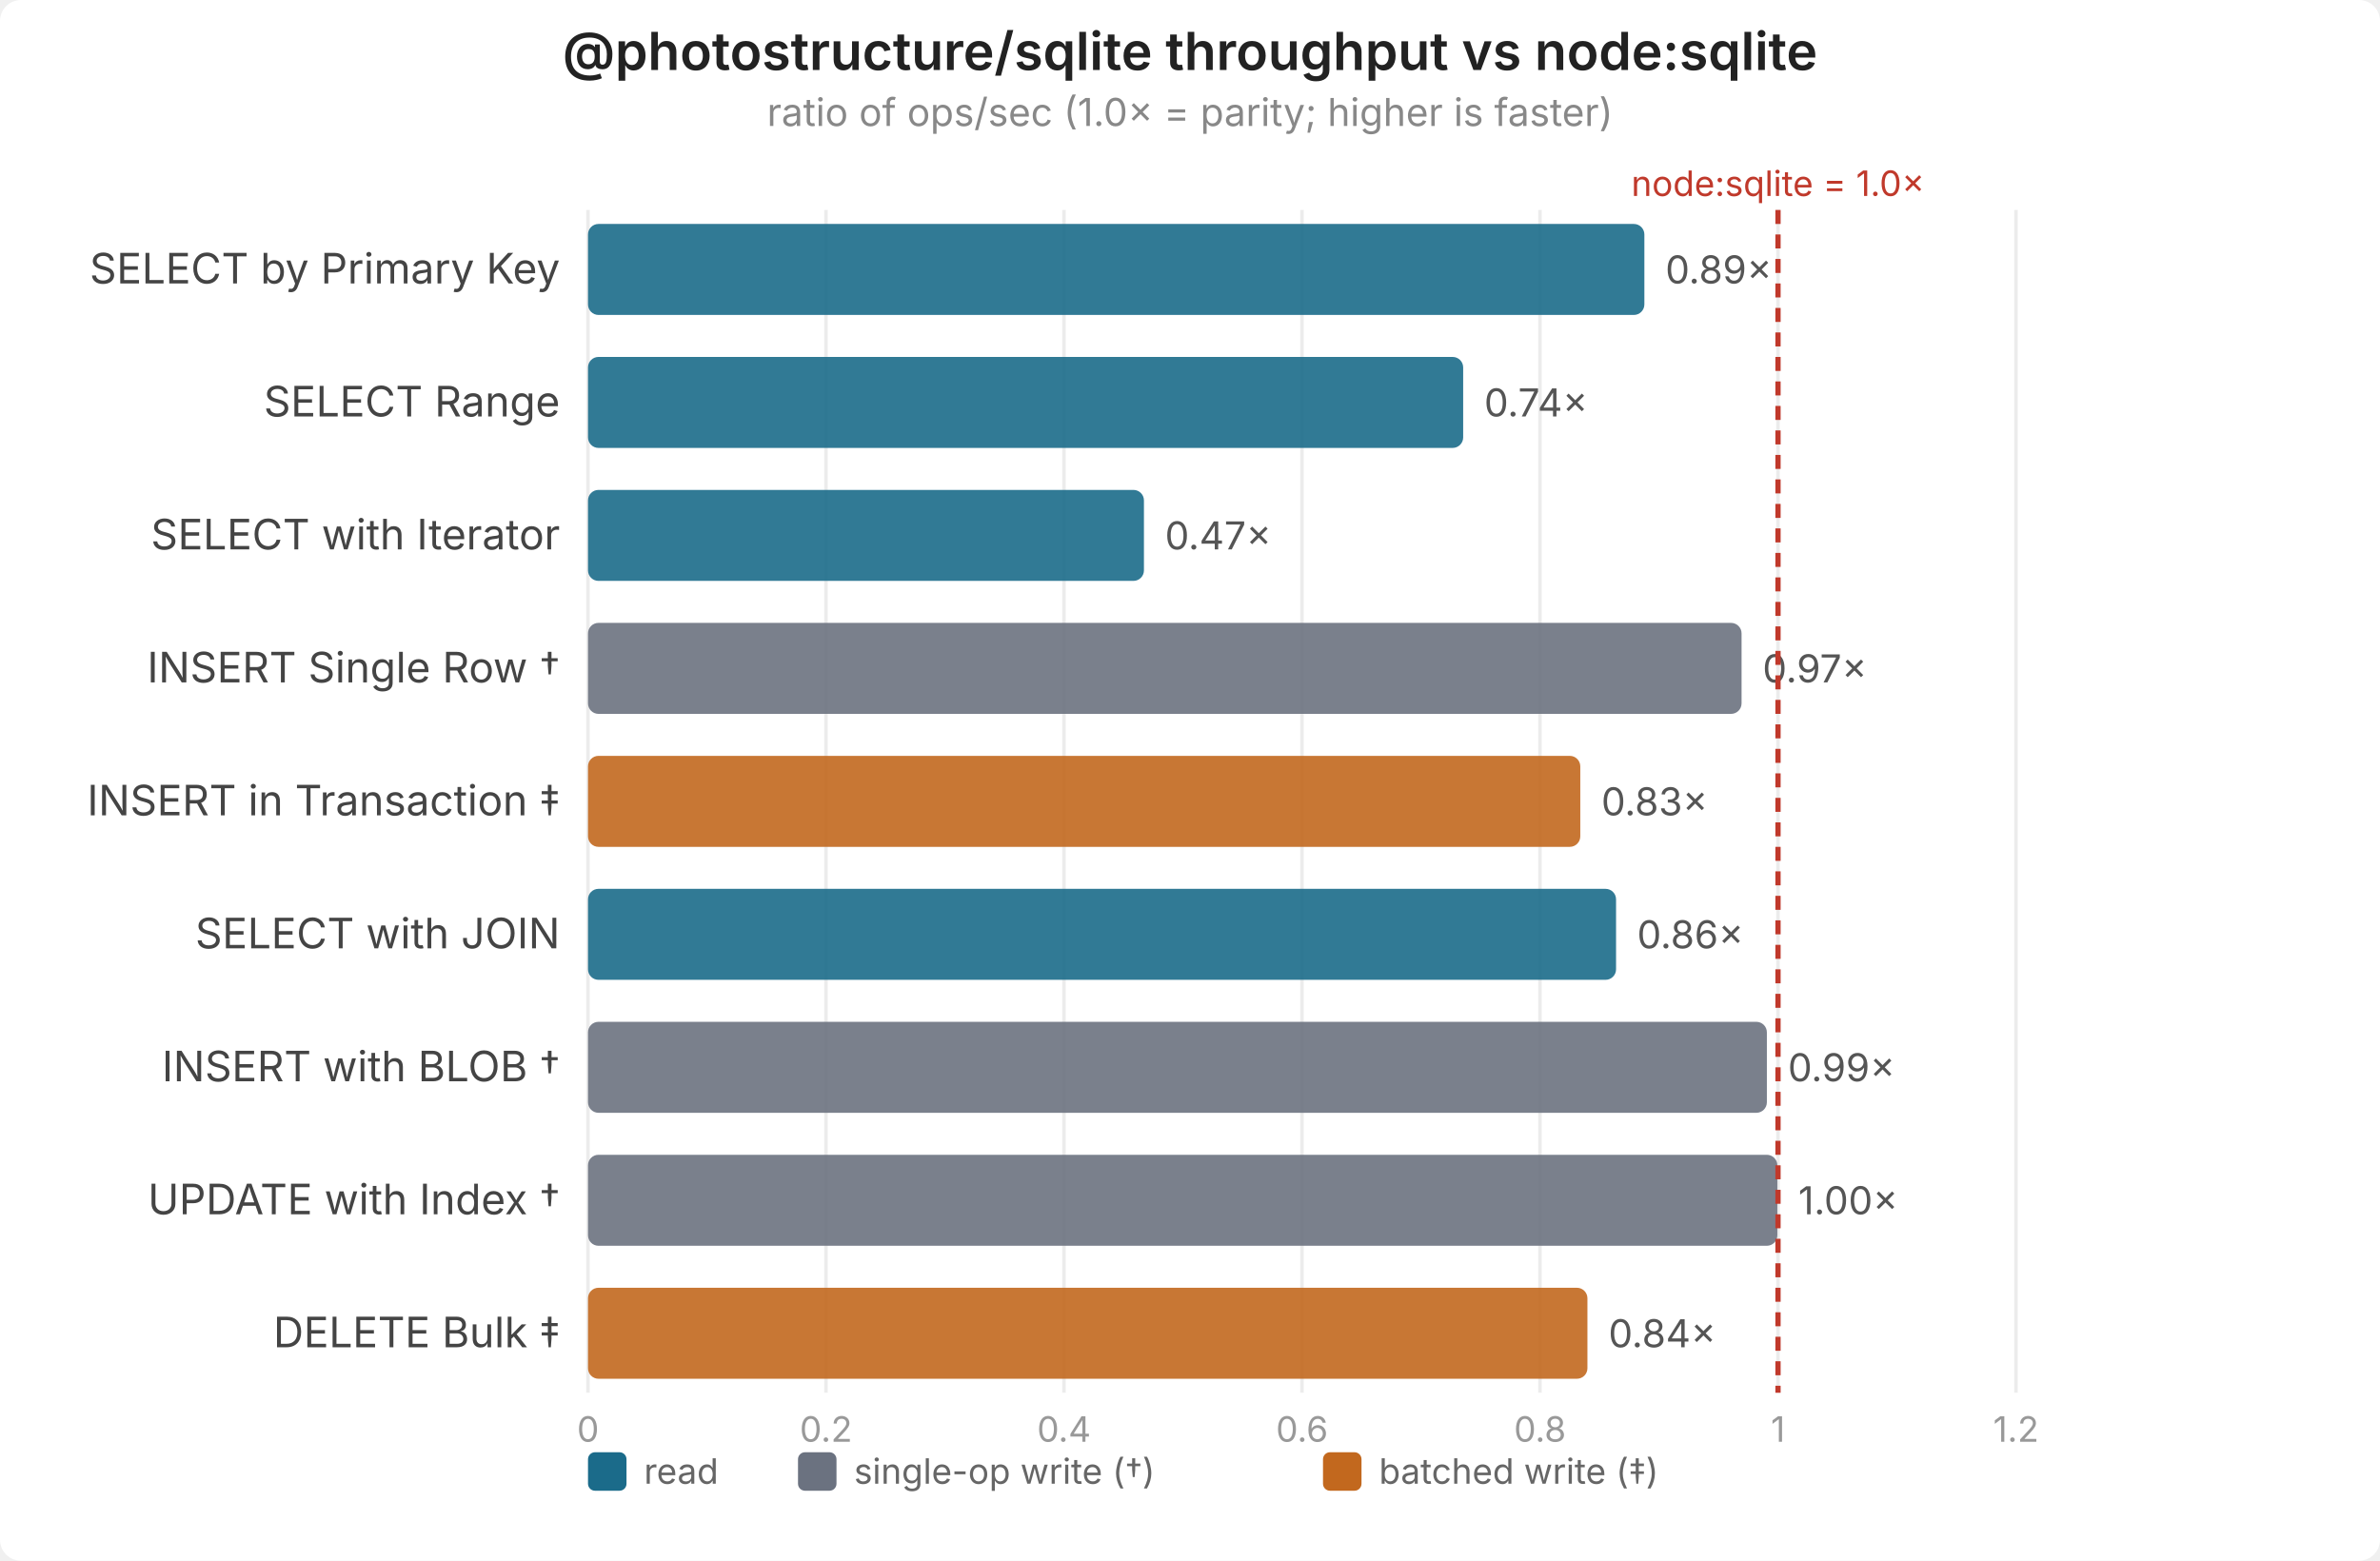
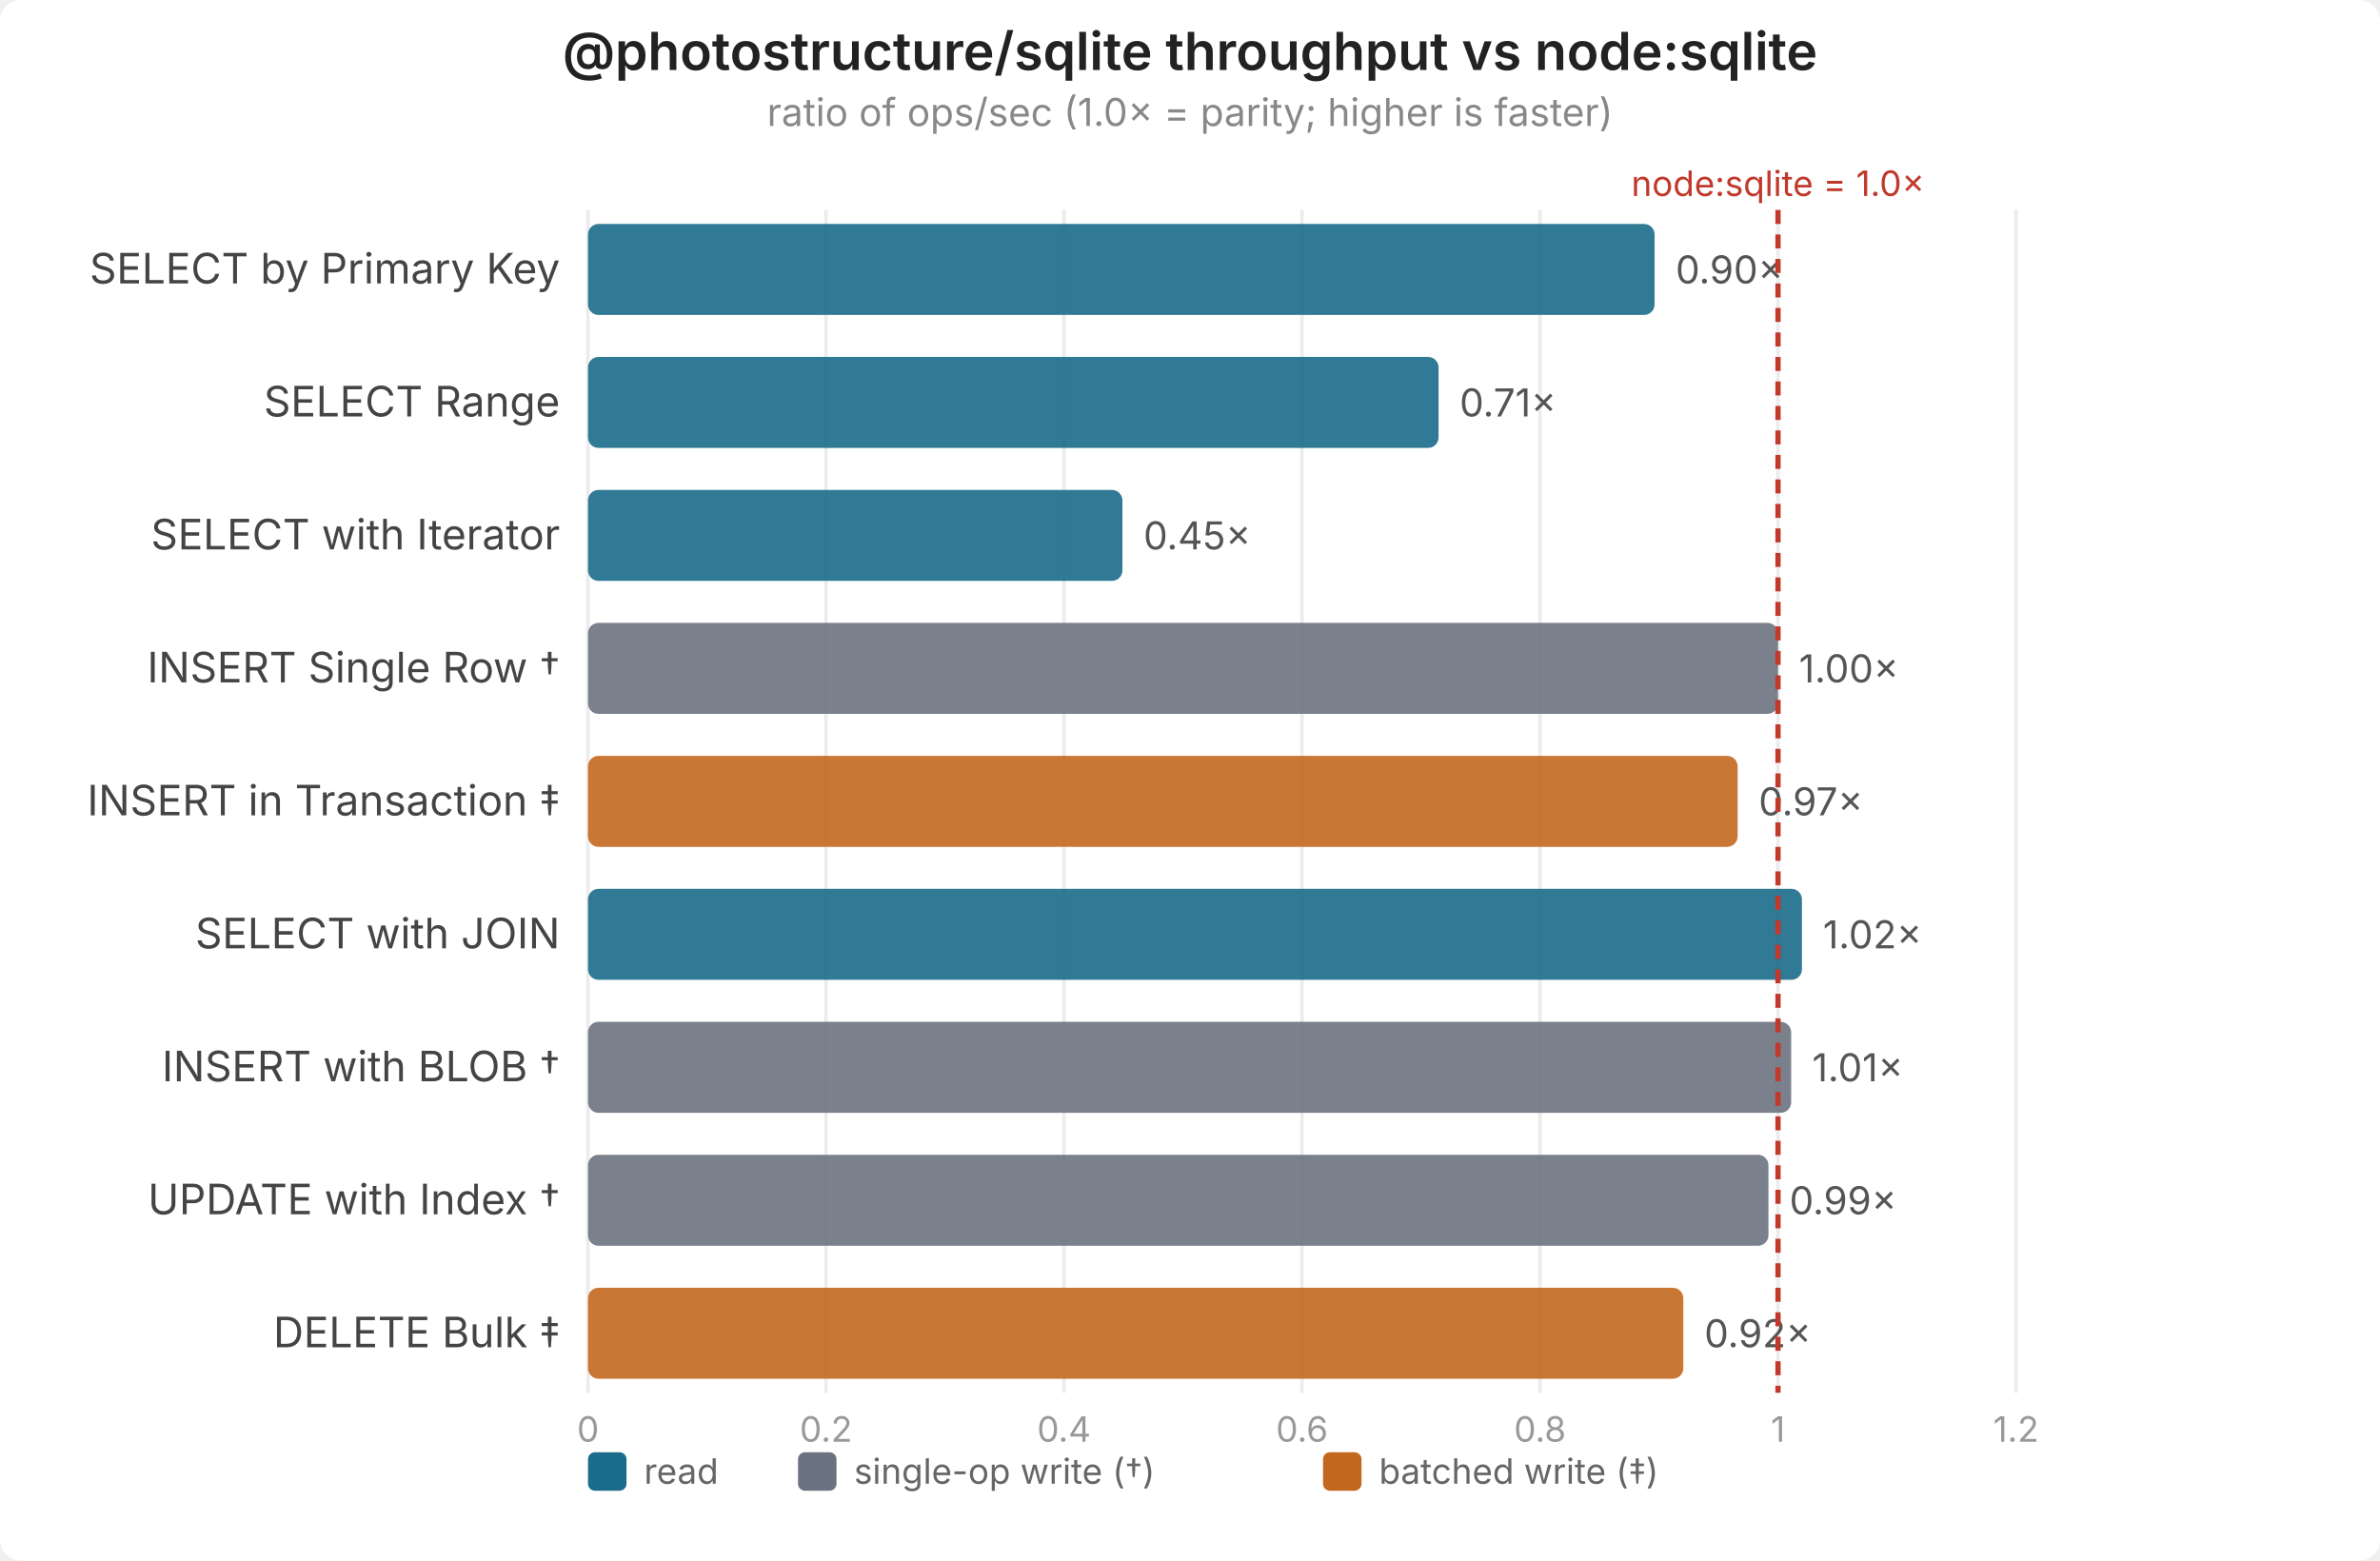
<svg xmlns="http://www.w3.org/2000/svg" viewBox="0 0 680 446" role="img" font-family="system-ui, -apple-system, 'Segoe UI', sans-serif">
  <rect width="680" height="446" fill="#fff" rx="6" />
  <text x="340" y="20" text-anchor="middle" font-size="15" font-weight="600" fill="#222">@photostructure/sqlite throughput vs node:sqlite</text>
  <text x="340" y="36" text-anchor="middle" font-size="11" fill="#888">ratio of ops/sec (1.0× = parity; higher is faster)</text>
  <line x1="168" y1="60" x2="168" y2="398" stroke="#ececec" stroke-width="1" />
  <line x1="236" y1="60" x2="236" y2="398" stroke="#ececec" stroke-width="1" />
  <line x1="304" y1="60" x2="304" y2="398" stroke="#ececec" stroke-width="1" />
  <line x1="372" y1="60" x2="372" y2="398" stroke="#ececec" stroke-width="1" />
  <line x1="440" y1="60" x2="440" y2="398" stroke="#ececec" stroke-width="1" />
  <line x1="508" y1="60" x2="508" y2="398" stroke="#ececec" stroke-width="1" />
  <line x1="576" y1="60" x2="576" y2="398" stroke="#ececec" stroke-width="1" />
  <text x="160" y="81" text-anchor="end" font-size="12" fill="#444">SELECT by Primary Key</text>
-   <rect x="168" y="64" width="301.82" height="26" fill="#1B6B8A" rx="3" opacity="0.9" />
-   <text x="475.82" y="81" font-size="11" fill="#555">0.89×</text>
+   <rect x="168" y="64" width="304.74" height="26" fill="#1B6B8A" rx="3" opacity="0.9" />
+   <text x="478.74" y="81" font-size="11" fill="#555">0.90×</text>
  <text x="160" y="119" text-anchor="end" font-size="12" fill="#444">SELECT Range</text>
-   <rect x="168" y="102" width="250.05" height="26" fill="#1B6B8A" rx="3" opacity="0.9" />
-   <text x="424.05" y="119" font-size="11" fill="#555">0.74×</text>
+   <rect x="168" y="102" width="243.02" height="26" fill="#1B6B8A" rx="3" opacity="0.9" />
+   <text x="417.02" y="119" font-size="11" fill="#555">0.71×</text>
  <text x="160" y="157" text-anchor="end" font-size="12" fill="#444">SELECT with Iterator</text>
-   <rect x="168" y="140" width="158.84" height="26" fill="#1B6B8A" rx="3" opacity="0.9" />
-   <text x="332.84" y="157" font-size="11" fill="#555">0.47×</text>
+   <rect x="168" y="140" width="152.69" height="26" fill="#1B6B8A" rx="3" opacity="0.9" />
+   <text x="326.69" y="157" font-size="11" fill="#555">0.45×</text>
  <text x="160" y="195" text-anchor="end" font-size="12" fill="#444">INSERT Single Row †</text>
-   <rect x="168" y="178" width="329.59" height="26" fill="#6B7280" rx="3" opacity="0.9" />
-   <text x="503.59" y="195" font-size="11" fill="#555">0.97×</text>
+   <rect x="168" y="178" width="340" height="26" fill="#6B7280" rx="3" opacity="0.9" />
+   <text x="514" y="195" font-size="11" fill="#555">1.00×</text>
  <text x="160" y="233" text-anchor="end" font-size="12" fill="#444">INSERT in Transaction ‡</text>
-   <rect x="168" y="216" width="283.51" height="26" fill="#C2681E" rx="3" opacity="0.9" />
-   <text x="457.51" y="233" font-size="11" fill="#555">0.83×</text>
+   <rect x="168" y="216" width="328.47" height="26" fill="#C2681E" rx="3" opacity="0.9" />
+   <text x="502.47" y="233" font-size="11" fill="#555">0.97×</text>
  <text x="160" y="271" text-anchor="end" font-size="12" fill="#444">SELECT with JOIN</text>
-   <rect x="168" y="254" width="293.73" height="26" fill="#1B6B8A" rx="3" opacity="0.9" />
-   <text x="467.73" y="271" font-size="11" fill="#555">0.86×</text>
+   <rect x="168" y="254" width="346.84" height="26" fill="#1B6B8A" rx="3" opacity="0.9" />
+   <text x="520.84" y="271" font-size="11" fill="#555">1.02×</text>
  <text x="160" y="309" text-anchor="end" font-size="12" fill="#444">INSERT with BLOB †</text>
-   <rect x="168" y="292" width="336.82" height="26" fill="#6B7280" rx="3" opacity="0.9" />
-   <text x="510.82" y="309" font-size="11" fill="#555">0.99×</text>
+   <rect x="168" y="292" width="343.76" height="26" fill="#6B7280" rx="3" opacity="0.9" />
+   <text x="517.76" y="309" font-size="11" fill="#555">1.01×</text>
  <text x="160" y="347" text-anchor="end" font-size="12" fill="#444">UPDATE with Index †</text>
-   <rect x="168" y="330" width="339.81" height="26" fill="#6B7280" rx="3" opacity="0.9" />
-   <text x="513.81" y="347" font-size="11" fill="#555">1.00×</text>
+   <rect x="168" y="330" width="337.27" height="26" fill="#6B7280" rx="3" opacity="0.9" />
+   <text x="511.27" y="347" font-size="11" fill="#555">0.99×</text>
  <text x="160" y="385" text-anchor="end" font-size="12" fill="#444">DELETE Bulk ‡</text>
-   <rect x="168" y="368" width="285.55" height="26" fill="#C2681E" rx="3" opacity="0.9" />
-   <text x="459.55" y="385" font-size="11" fill="#555">0.84×</text>
+   <rect x="168" y="368" width="312.95" height="26" fill="#C2681E" rx="3" opacity="0.9" />
+   <text x="486.95" y="385" font-size="11" fill="#555">0.92×</text>
  <line x1="508" y1="60" x2="508" y2="398" stroke="#c0392b" stroke-width="1.5" stroke-dasharray="4 3" />
  <text x="508" y="56" text-anchor="middle" font-size="10" fill="#c0392b">node:sqlite = 1.0×</text>
  <text x="168" y="412" text-anchor="middle" font-size="10" fill="#999">0</text>
  <text x="236" y="412" text-anchor="middle" font-size="10" fill="#999">0.2</text>
  <text x="304" y="412" text-anchor="middle" font-size="10" fill="#999">0.4</text>
  <text x="372" y="412" text-anchor="middle" font-size="10" fill="#999">0.6</text>
  <text x="440" y="412" text-anchor="middle" font-size="10" fill="#999">0.8</text>
  <text x="508" y="412" text-anchor="middle" font-size="10" fill="#999">1</text>
  <text x="576" y="412" text-anchor="middle" font-size="10" fill="#999">1.2</text>
  <rect x="168" y="415" width="11" height="11" fill="#1B6B8A" rx="2" />
  <text x="184" y="424" font-size="10" fill="#666">read</text>
  <rect x="228" y="415" width="11" height="11" fill="#6B7280" rx="2" />
  <text x="244" y="424" font-size="10" fill="#666">single-op write (†)</text>
  <rect x="378" y="415" width="11" height="11" fill="#C2681E" rx="2" />
  <text x="394" y="424" font-size="10" fill="#666">batched write (‡)</text>
</svg>
